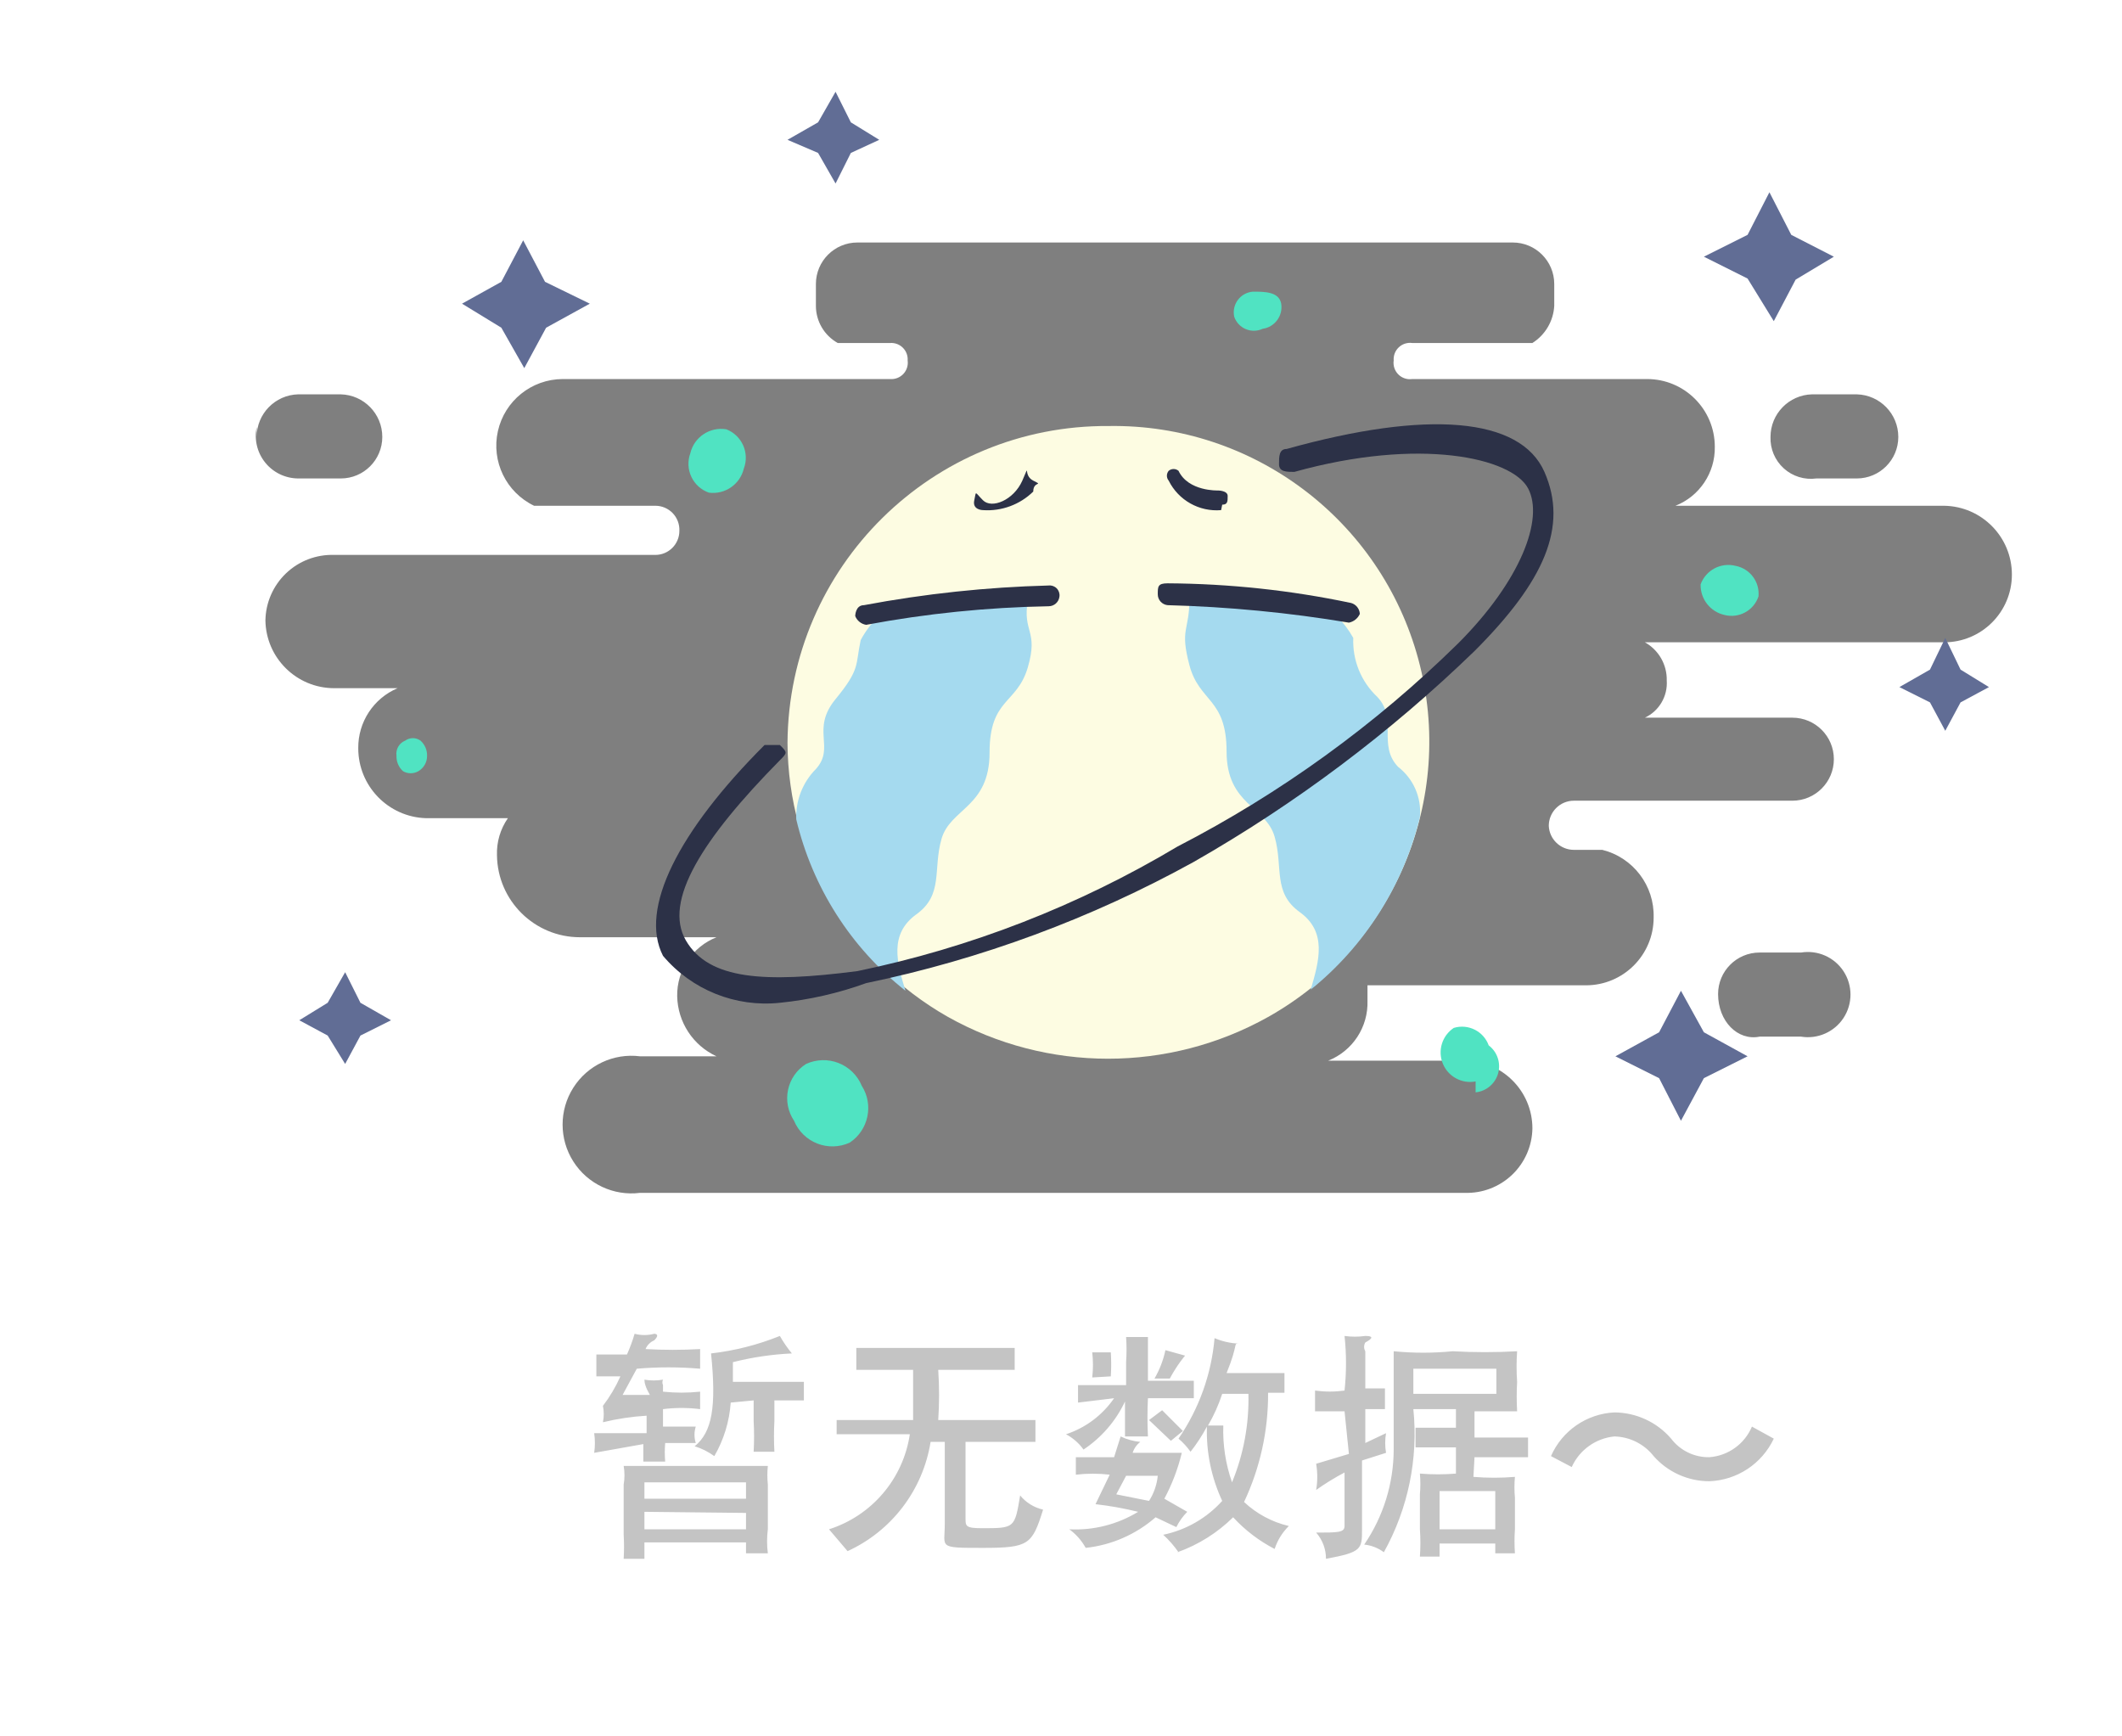
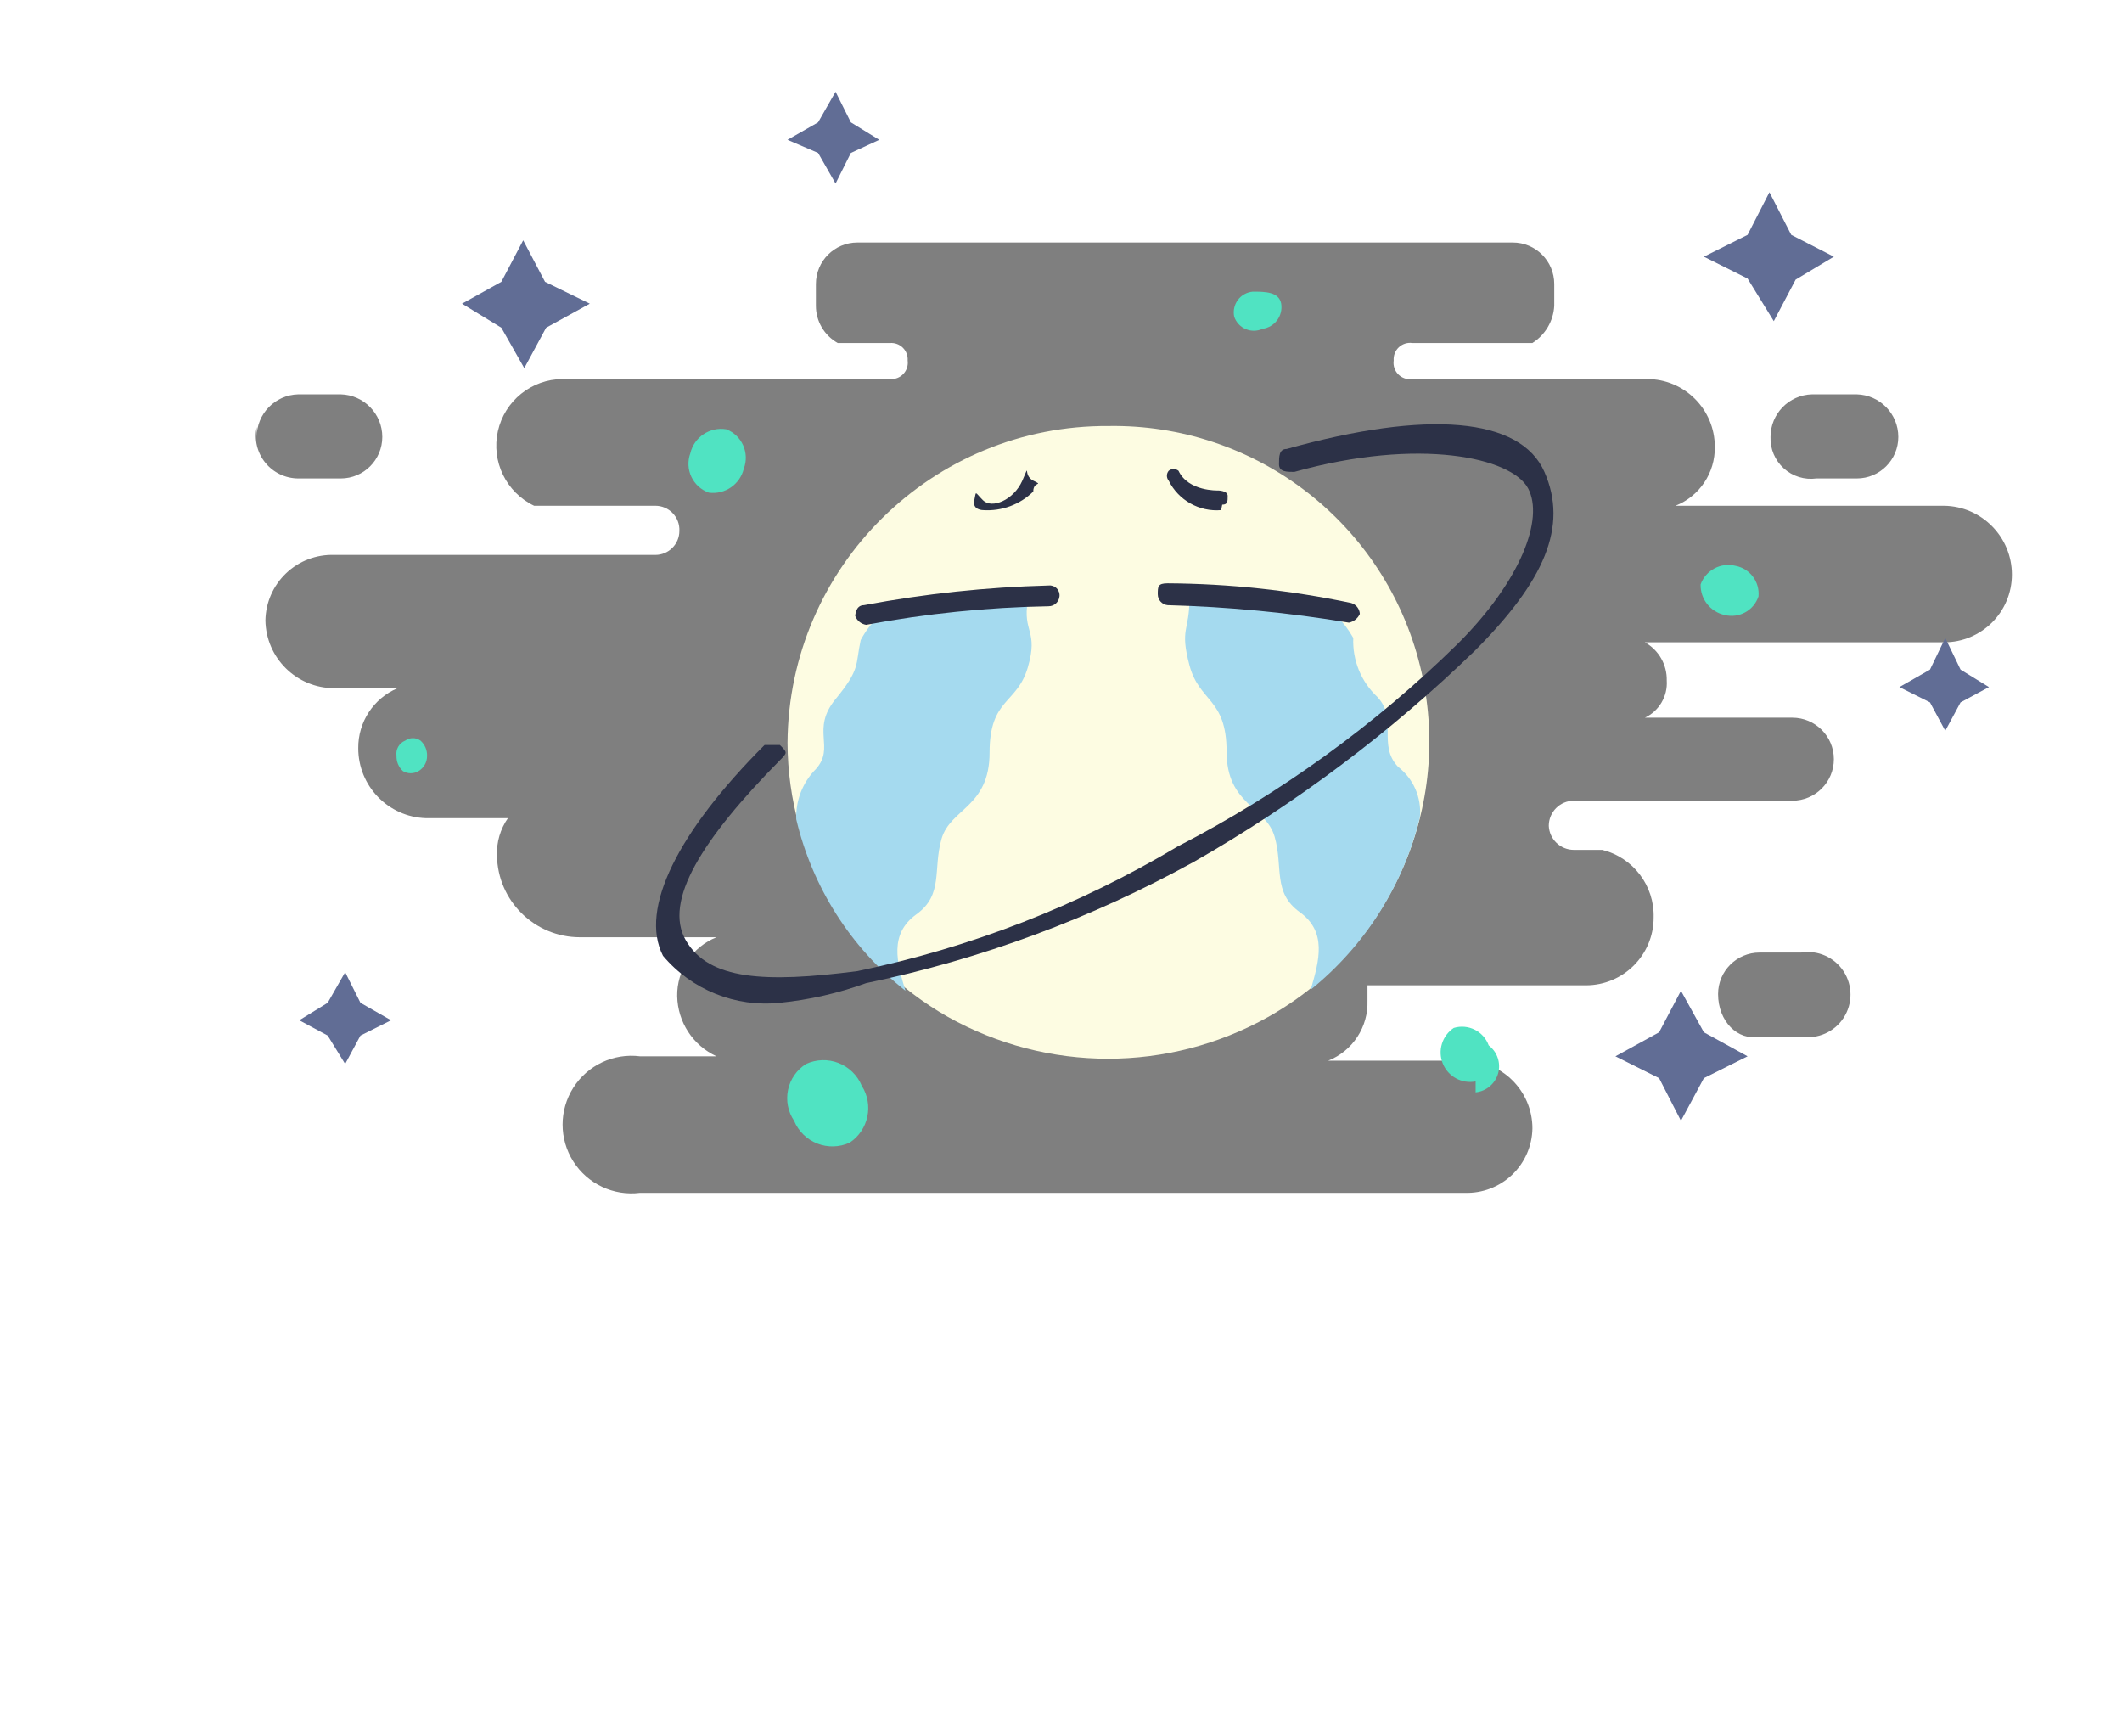
<svg xmlns="http://www.w3.org/2000/svg" t="1613117278212" class="icon" viewBox="0 0 1252 1024" version="1.1" p-id="2555" width="58.688" height="48">
  <defs>
    <style type="text/css" />
  </defs>
  <path d="M975.668 541.322a39.955 39.955 0 0 1-39.955 39.955h-128.886v9.022a36.733 36.733 0 0 1-23.199 35.444h80.554a39.955 39.955 0 0 1 39.955 39.955 38.666 38.666 0 0 1-39.955 38.021H377.636a40.599 40.599 0 1 1 0-80.554h45.11a39.955 39.955 0 0 1-23.199-35.444 36.733 36.733 0 0 1 23.199-34.799H342.193a48.977 48.977 0 0 1-48.977-48.332 36.088 36.088 0 0 1 6.444-21.911H251.328a41.244 41.244 0 0 1-39.955-41.244 38.021 38.021 0 0 1 23.199-35.444h-37.377a40.599 40.599 0 0 1-40.599-39.955 39.31 39.31 0 0 1 40.599-38.666H386.658a14.177 14.177 0 0 0 14.177-14.177 14.177 14.177 0 0 0-14.177-14.822H315.126a39.31 39.31 0 0 1 16.755-74.754h193.329a9.666 9.666 0 0 0 10.311-10.955 9.666 9.666 0 0 0-10.311-10.311h-30.933a25.133 25.133 0 0 1-12.889-21.911v-12.889a24.488 24.488 0 0 1 24.488-24.488h386.658a24.488 24.488 0 0 1 24.488 24.488v12.889a27.711 27.711 0 0 1-12.889 21.911h-70.887a9.666 9.666 0 0 0-10.955 10.311 9.666 9.666 0 0 0 10.955 10.955h138.553a39.955 39.955 0 0 1 39.955 39.955 36.733 36.733 0 0 1-23.199 34.799h158.53a40.599 40.599 0 0 1 39.955 40.599 39.955 39.955 0 0 1-39.955 39.955h-176.574a25.133 25.133 0 0 1 12.889 22.555 22.555 22.555 0 0 1-12.889 21.911h86.998a24.488 24.488 0 1 1 0 48.977h-128.886a14.822 14.822 0 0 0-14.822 14.822 14.822 14.822 0 0 0 14.822 14.177h16.755a39.955 39.955 0 0 1 30.288 39.955z m38.021 45.11a24.488 24.488 0 0 1 24.488-24.488h24.488a25.133 25.133 0 1 1 0 49.621h-24.488c-12.889 2.578-24.488-9.022-24.488-25.133z m30.933-328.66a25.133 25.133 0 0 1 24.488-25.133H1095.532a25.133 25.133 0 0 1 24.488 25.133 24.488 24.488 0 0 1-24.488 24.488h-23.844a23.844 23.844 0 0 1-27.066-24.488zM151.441 257.772a25.133 25.133 0 0 1 24.488-25.133h25.133A25.133 25.133 0 0 1 225.551 257.772a24.488 24.488 0 0 1-24.488 24.488h-25.133a25.133 25.133 0 0 1-24.488-30.288z" fill="#7F7F7F" p-id="2556" />
  <path d="M322.215 193.329l-12.889 23.844L295.794 193.329l-23.199-14.177 23.199-12.889 12.889-24.488 12.889 24.488 26.422 12.889z m737.228-28.355l-12.889 24.488-15.466-25.133-25.777-12.889 25.777-12.889 12.889-25.133 12.889 25.133 25.133 12.889z m-54.132 471.079l-13.533 25.133-12.889-25.133-25.777-12.889 25.777-14.177 12.889-24.488 13.533 24.488 25.777 14.177z m151.441-221.684l-9.022 16.755-9.022-16.755-18.044-9.022 18.044-10.311 9.022-18.688 9.022 18.688 16.755 10.311zM502.011 90.22l-9.022 18.044-10.311-18.044-18.044-7.733 18.044-10.311 10.311-18.044 9.022 18.044 16.755 10.311zM212.662 610.92l-9.022 16.755L193.329 610.92l-16.755-9.022 16.755-10.311 10.311-18.044 9.022 18.044 18.044 10.311z" fill="#616D95" p-id="2557" />
  <path d="M464.634 438.213a186.885 186.885 0 0 0 94.731 161.752 193.329 193.329 0 0 0 188.818 0 186.24 186.24 0 0 0-94.087-348.637 188.174 188.174 0 0 0-189.463 186.885z" fill="#FDFCE2" p-id="2558" />
  <path d="M501.367 674.074a24.488 24.488 0 0 1-32.866-12.889 23.844 23.844 0 0 1 7.089-33.51 24.488 24.488 0 0 1 32.866 12.889 24.488 24.488 0 0 1-7.089 33.51zM233.928 445.946a11.6 11.6 0 0 0 3.867 9.022 9.022 9.022 0 0 0 9.022 0 10.311 10.311 0 0 0 5.155-9.022 11.6 11.6 0 0 0-3.867-9.022 7.733 7.733 0 0 0-9.022 0 8.378 8.378 0 0 0-5.155 9.022z m184.307-155.308a18.044 18.044 0 0 1-10.955-23.199 18.688 18.688 0 0 1 21.266-14.177 18.044 18.044 0 0 1 10.311 23.199 18.688 18.688 0 0 1-20.622 14.177zM728.206 186.885a12.244 12.244 0 0 1 10.955-14.822c7.089 0 15.466 0 16.755 7.089a12.889 12.889 0 0 1-10.955 14.822 12.244 12.244 0 0 1-16.755-7.089z m142.419 451.101a17.4 17.4 0 0 1-12.889-31.577 16.755 16.755 0 0 1 20.622 10.311 15.466 15.466 0 0 1-7.733 27.711z m166.907-286.127a16.755 16.755 0 0 1-19.977 10.955 18.044 18.044 0 0 1-14.177-18.044 17.4 17.4 0 0 1 20.622-10.955 16.755 16.755 0 0 1 13.533 18.044z" fill="#50E3C2" p-id="2559" />
  <path d="M469.79 483.323a182.374 182.374 0 0 0 64.443 101.176c-5.155-16.755-9.666-33.51 6.444-45.11s9.666-26.422 14.822-44.466 28.355-18.688 28.355-50.91 16.111-28.355 22.555-50.266-3.222-20.622 0-39.31c6.444-7.089-75.398 0-75.398 0a56.065 56.065 0 0 0-23.199 23.199c-3.222 14.822 0 16.755-14.822 34.799s0 28.355-11.6 41.244a39.955 39.955 0 0 0-11.6 29.644z" fill="#A5DAEF" p-id="2560" />
  <path d="M511.033 368.614a8.378 8.378 0 0 1-6.444-5.155s0-6.444 5.155-6.444a686.318 686.318 0 0 1 108.909-11.6 5.8 5.8 0 0 1 6.444 6.444 6.444 6.444 0 0 1-6.444 5.8 644.43 644.43 0 0 0-107.62 10.955z" fill="#2C3147" p-id="2561" />
  <path d="M837.76 482.034a187.529 187.529 0 0 1-64.443 101.82c5.155-17.4 9.666-34.155-6.444-45.755s-9.666-26.422-14.822-44.466-28.355-18.688-28.355-50.266-16.111-28.999-21.911-50.91 0-19.977 0-39.31c-6.444-7.089 73.465 0 73.465 0a60.576 60.576 0 0 1 23.199 23.199 45.11 45.11 0 0 0 14.177 34.799c12.244 12.889 0 28.355 12.244 41.244a33.51 33.51 0 0 1 12.889 29.644z" fill="#A5DAEF" p-id="2562" />
  <path d="M795.872 367.325a773.317 773.317 0 0 0-106.975-10.311 6.444 6.444 0 0 1-5.8-6.444c0-4.511 0-6.444 5.8-6.444a541.322 541.322 0 0 1 108.264 11.6 7.089 7.089 0 0 1 5.155 6.444 9.022 9.022 0 0 1-6.444 5.155zM579.987 300.949s-6.444 0-5.155-5.8 0-5.155 5.155 0 18.044 0 23.199-11.6 0-3.222 6.444 0 0 0 0 6.444a38.666 38.666 0 0 1-29.644 10.955z m140.486 0a31.577 31.577 0 0 1-30.933-17.4 4.511 4.511 0 0 1 0-5.8 4.511 4.511 0 0 1 5.8 0c5.8 12.244 23.199 11.6 23.199 11.6s5.8 0 5.8 3.222 0 5.155-3.222 5.155z" fill="#2C3147" p-id="2563" />
  <path d="M460.123 591.587a79.265 79.265 0 0 1-68.954-27.711c-14.177-27.711 9.022-73.465 59.932-124.375h9.022c4.511 4.511 4.511 4.511 0 9.022-45.755 46.399-68.954 83.132-55.421 106.331S451.101 579.987 505.878 572.899a608.342 608.342 0 0 0 188.818-73.465 682.452 682.452 0 0 0 165.619-119.864c36.733-36.733 50.91-73.465 41.244-91.509S837.76 257.772 763.65 278.394c-4.511 0-9.022 0-9.022-4.511s0-9.022 4.511-9.022c83.132-23.199 137.908-18.688 152.086 13.533s0 64.443-41.244 105.687a828.738 828.738 0 0 1-165.619 124.375 689.541 689.541 0 0 1-193.329 71.532 211.373 211.373 0 0 1-50.91 11.6z" fill="#2C3147" p-id="2564" />
-   <path d="M380.214 813.916a31.577 31.577 0 0 0 10.955 0 3.867 3.867 0 0 0 0 3.222v3.867a104.398 104.398 0 0 0 21.911 0v10.311a86.998 86.998 0 0 0-21.911 0v10.311h19.333a16.111 16.111 0 0 0 0 9.666h-18.044a64.443 64.443 0 0 0 0 10.955h-12.889v-10.311l-28.999 5.155a39.955 39.955 0 0 0 0-11.6h30.933v-10.311a146.286 146.286 0 0 0-25.777 3.867 23.844 23.844 0 0 0 0-9.666 86.998 86.998 0 0 0 10.311-17.4h-14.177v-12.889h18.044a94.087 94.087 0 0 0 4.511-12.244 22.555 22.555 0 0 0 11.6 0s3.867 0 0 3.867a9.666 9.666 0 0 0-5.155 5.155 281.616 281.616 0 0 0 32.222 0v11.6a217.817 217.817 0 0 0-37.377 0l-8.378 15.466h16.111c-2.578-4.511-3.222-7.089-3.222-9.022z m0 96.02v9.666h-12.244a119.864 119.864 0 0 0 0-14.177v-29.644a32.222 32.222 0 0 0 0-10.955h85.065a52.199 52.199 0 0 0 0 10.955V902.203a55.421 55.421 0 0 0 0 14.177h-12.889v-6.444z m59.932-25.777v-9.666H380.214v9.666z m-59.932 7.733V902.203h59.932v-9.666z m50.91-64.443a72.821 72.821 0 0 1-9.666 31.577 39.31 39.31 0 0 0-11.6-5.8c10.311-8.378 12.889-23.199 9.666-54.777a155.952 155.952 0 0 0 40.599-10.311 71.532 71.532 0 0 0 7.089 10.311s0 3.222 0 0a174.641 174.641 0 0 0-34.799 5.155v11.6h41.888v10.955h-17.4v12.244a163.041 163.041 0 0 0 0 18.044H444.657a163.041 163.041 0 0 0 0-18.044v-12.244zM610.92 837.76v12.889h-41.244v45.11c0 4.511 0 5.8 9.666 5.8 19.333 0 19.333 0 22.555-19.333a24.488 24.488 0 0 0 13.533 8.378c-6.444 20.622-8.378 22.555-35.444 22.555s-22.555 0-22.555-14.177v-48.332h-8.378a85.709 85.709 0 0 1-48.977 64.443l-10.955-12.889a69.598 69.598 0 0 0 47.688-56.065h-43.177V837.76h45.11v-29.644h-33.51v-12.889h93.442v12.889h-45.11a220.395 220.395 0 0 1 0 29.644zM636.053 827.449v-10.311h28.355v-13.533a105.687 105.687 0 0 0 0-14.822h12.889v25.777h27.066v10.311h-27.066a224.906 224.906 0 0 0 0 22.555h-13.533v-20.622a69.598 69.598 0 0 1-24.488 28.355 29.644 29.644 0 0 0-10.311-9.022 55.421 55.421 0 0 0 28.355-21.266z m64.443 64.443a34.155 34.155 0 0 0-6.444 9.022l-12.244-5.8a74.754 74.754 0 0 1-41.244 18.044 33.51 33.51 0 0 0-9.666-10.955 70.887 70.887 0 0 0 40.599-10.311 198.485 198.485 0 0 0-25.133-4.511l8.378-17.4a85.709 85.709 0 0 0-19.977 0v-10.311h22.555l3.867-12.244a34.155 34.155 0 0 0 11.6 3.222c3.867 0 3.867 0 0 0a12.889 12.889 0 0 0-4.511 6.444H697.274a113.42 113.42 0 0 1-10.311 27.066zM644.43 812.627a64.443 64.443 0 0 0 0-14.822h10.955a109.553 109.553 0 0 1 0 14.177z m14.177 68.954l19.333 3.867a33.51 33.51 0 0 0 5.155-14.822h-18.688z m32.222-31.577l-12.889-12.244 7.733-5.8 12.244 12.244z m0-36.733h-9.666a56.71 56.71 0 0 0 6.444-16.755l11.6 3.222s-4.511 5.155-9.022 13.533z m4.511 102.464a60.576 60.576 0 0 0-9.022-10.311 64.443 64.443 0 0 0 34.799-19.977 96.665 96.665 0 0 1-9.022-43.821 98.598 98.598 0 0 1-9.666 14.822 41.888 41.888 0 0 0-7.089-7.733 123.731 123.731 0 0 0 21.266-59.288 40.599 40.599 0 0 0 14.177 3.222s3.222 0 0 0 0 0-7.089 17.4h34.155v11.6h-9.666a148.863 148.863 0 0 1-14.177 64.443 57.999 57.999 0 0 0 26.422 14.177 33.51 33.51 0 0 0-8.378 13.533 88.931 88.931 0 0 1-24.488-18.688 89.576 89.576 0 0 1-32.866 20.622z m41.888-93.442h-16.111a97.309 97.309 0 0 1-8.378 18.688h9.022a91.509 91.509 0 0 0 5.155 33.51 128.886 128.886 0 0 0 9.666-52.199zM793.294 832.604h-17.4v-12.244a64.443 64.443 0 0 0 17.4 0 150.797 150.797 0 0 0 0-32.222 43.821 43.821 0 0 0 12.244 0q7.089 0 0 3.867a5.155 5.155 0 0 0 0 5.155v21.911h11.6v12.244h-11.6v19.977l12.244-5.8a33.51 33.51 0 0 0 0 11.6l-14.177 4.511V902.203c0 11.6 0 13.533-21.266 17.4a23.199 23.199 0 0 0-5.8-15.466c12.889 0 16.755 0 16.755-3.867v-31.577a145.641 145.641 0 0 0-16.755 10.311 45.755 45.755 0 0 0 0-15.466l19.333-5.8z m76.043 38.666a146.286 146.286 0 0 0 24.488 0 64.443 64.443 0 0 0 0 12.244V902.203a99.887 99.887 0 0 0 0 14.177h-11.6v-5.8h-32.866v7.733H837.76a114.064 114.064 0 0 0 0-16.111v-20.622a70.243 70.243 0 0 0 0-12.244 128.886 128.886 0 0 0 21.266 0v-15.466h-23.844v-11.6h23.844v-10.955h-25.133a143.708 143.708 0 0 1-17.4 84.42 23.199 23.199 0 0 0-11.6-4.511 99.887 99.887 0 0 0 17.4-56.065v-57.999a175.93 175.93 0 0 0 34.799 0 336.393 336.393 0 0 0 38.021 0 128.886 128.886 0 0 0 0 18.044 157.885 157.885 0 0 0 0 17.4h-25.133v15.466h31.577v11.6h-31.577z m-35.444-48.977h48.977v-14.822h-48.977z m48.332 57.354h-32.866V902.203h32.866zM1046.555 848.715a43.821 43.821 0 0 1-38.021 25.133 43.821 43.821 0 0 1-32.866-14.822 30.288 30.288 0 0 0-23.199-11.6 30.933 30.933 0 0 0-25.133 18.044l-12.244-6.444a43.177 43.177 0 0 1 37.377-25.777 44.466 44.466 0 0 1 33.51 15.466 27.711 27.711 0 0 0 22.555 10.955 29.644 29.644 0 0 0 25.133-18.044z" fill="#C4C4C4" p-id="2565" />
</svg>
